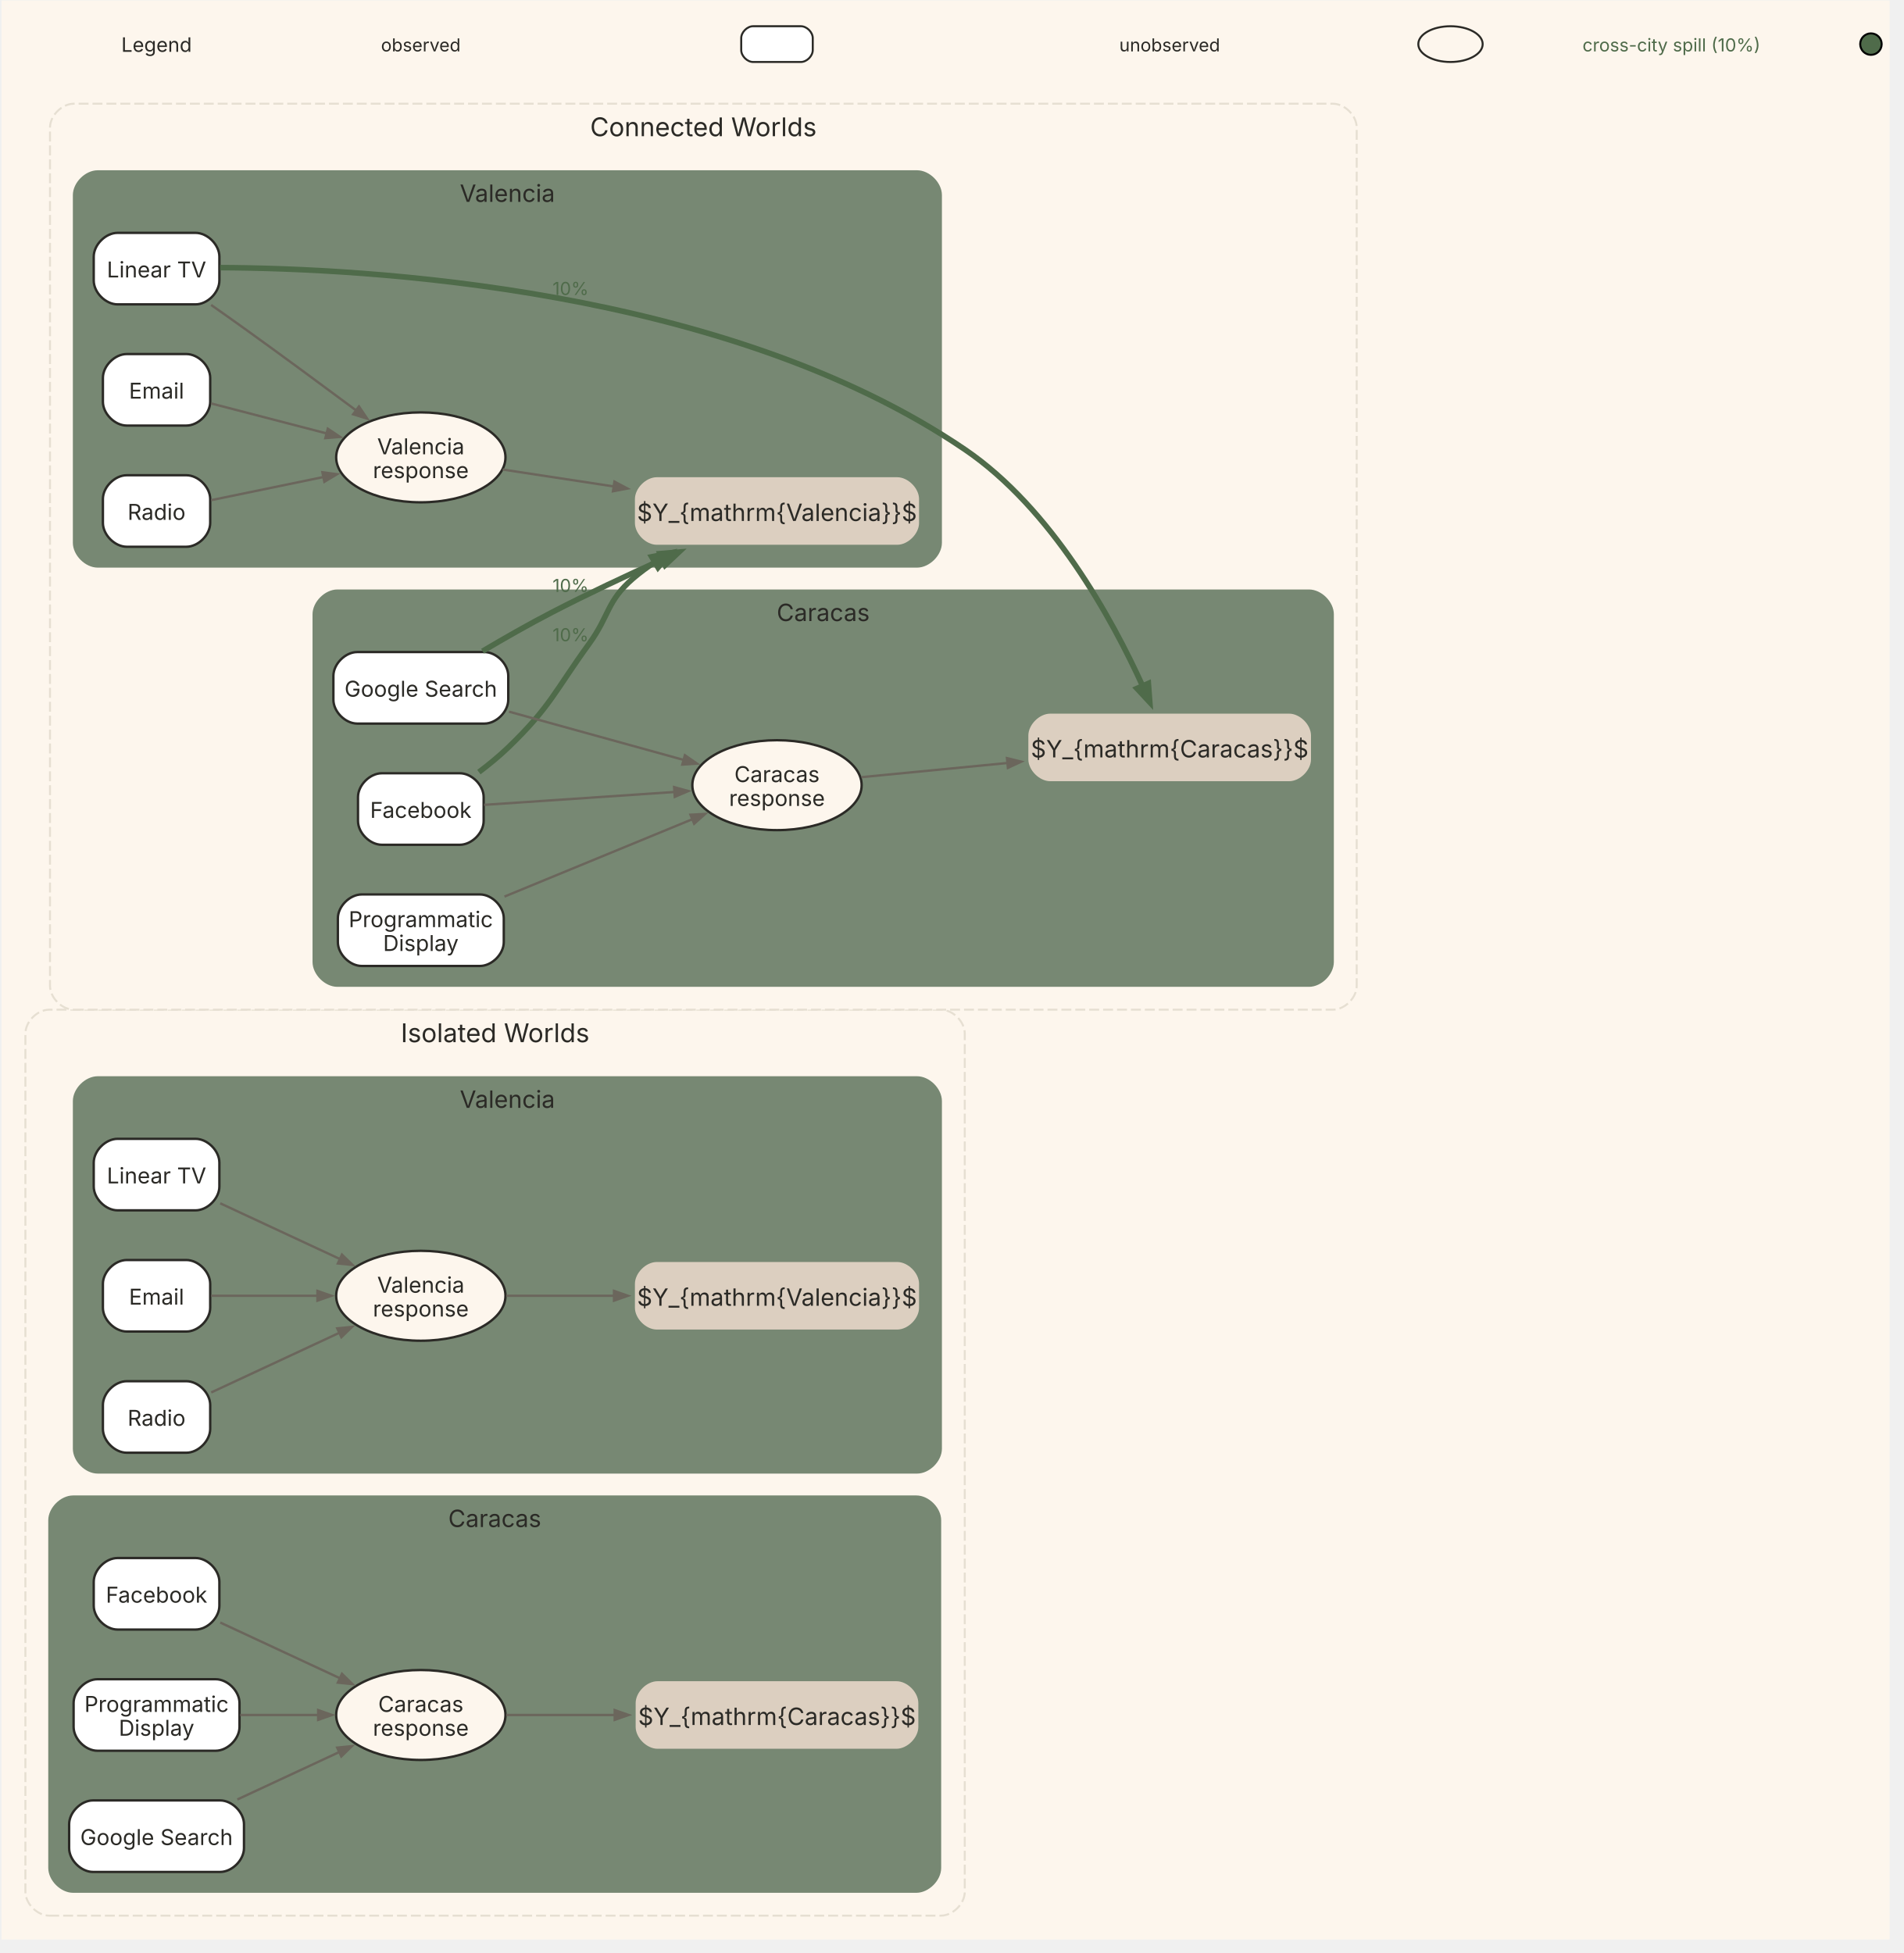
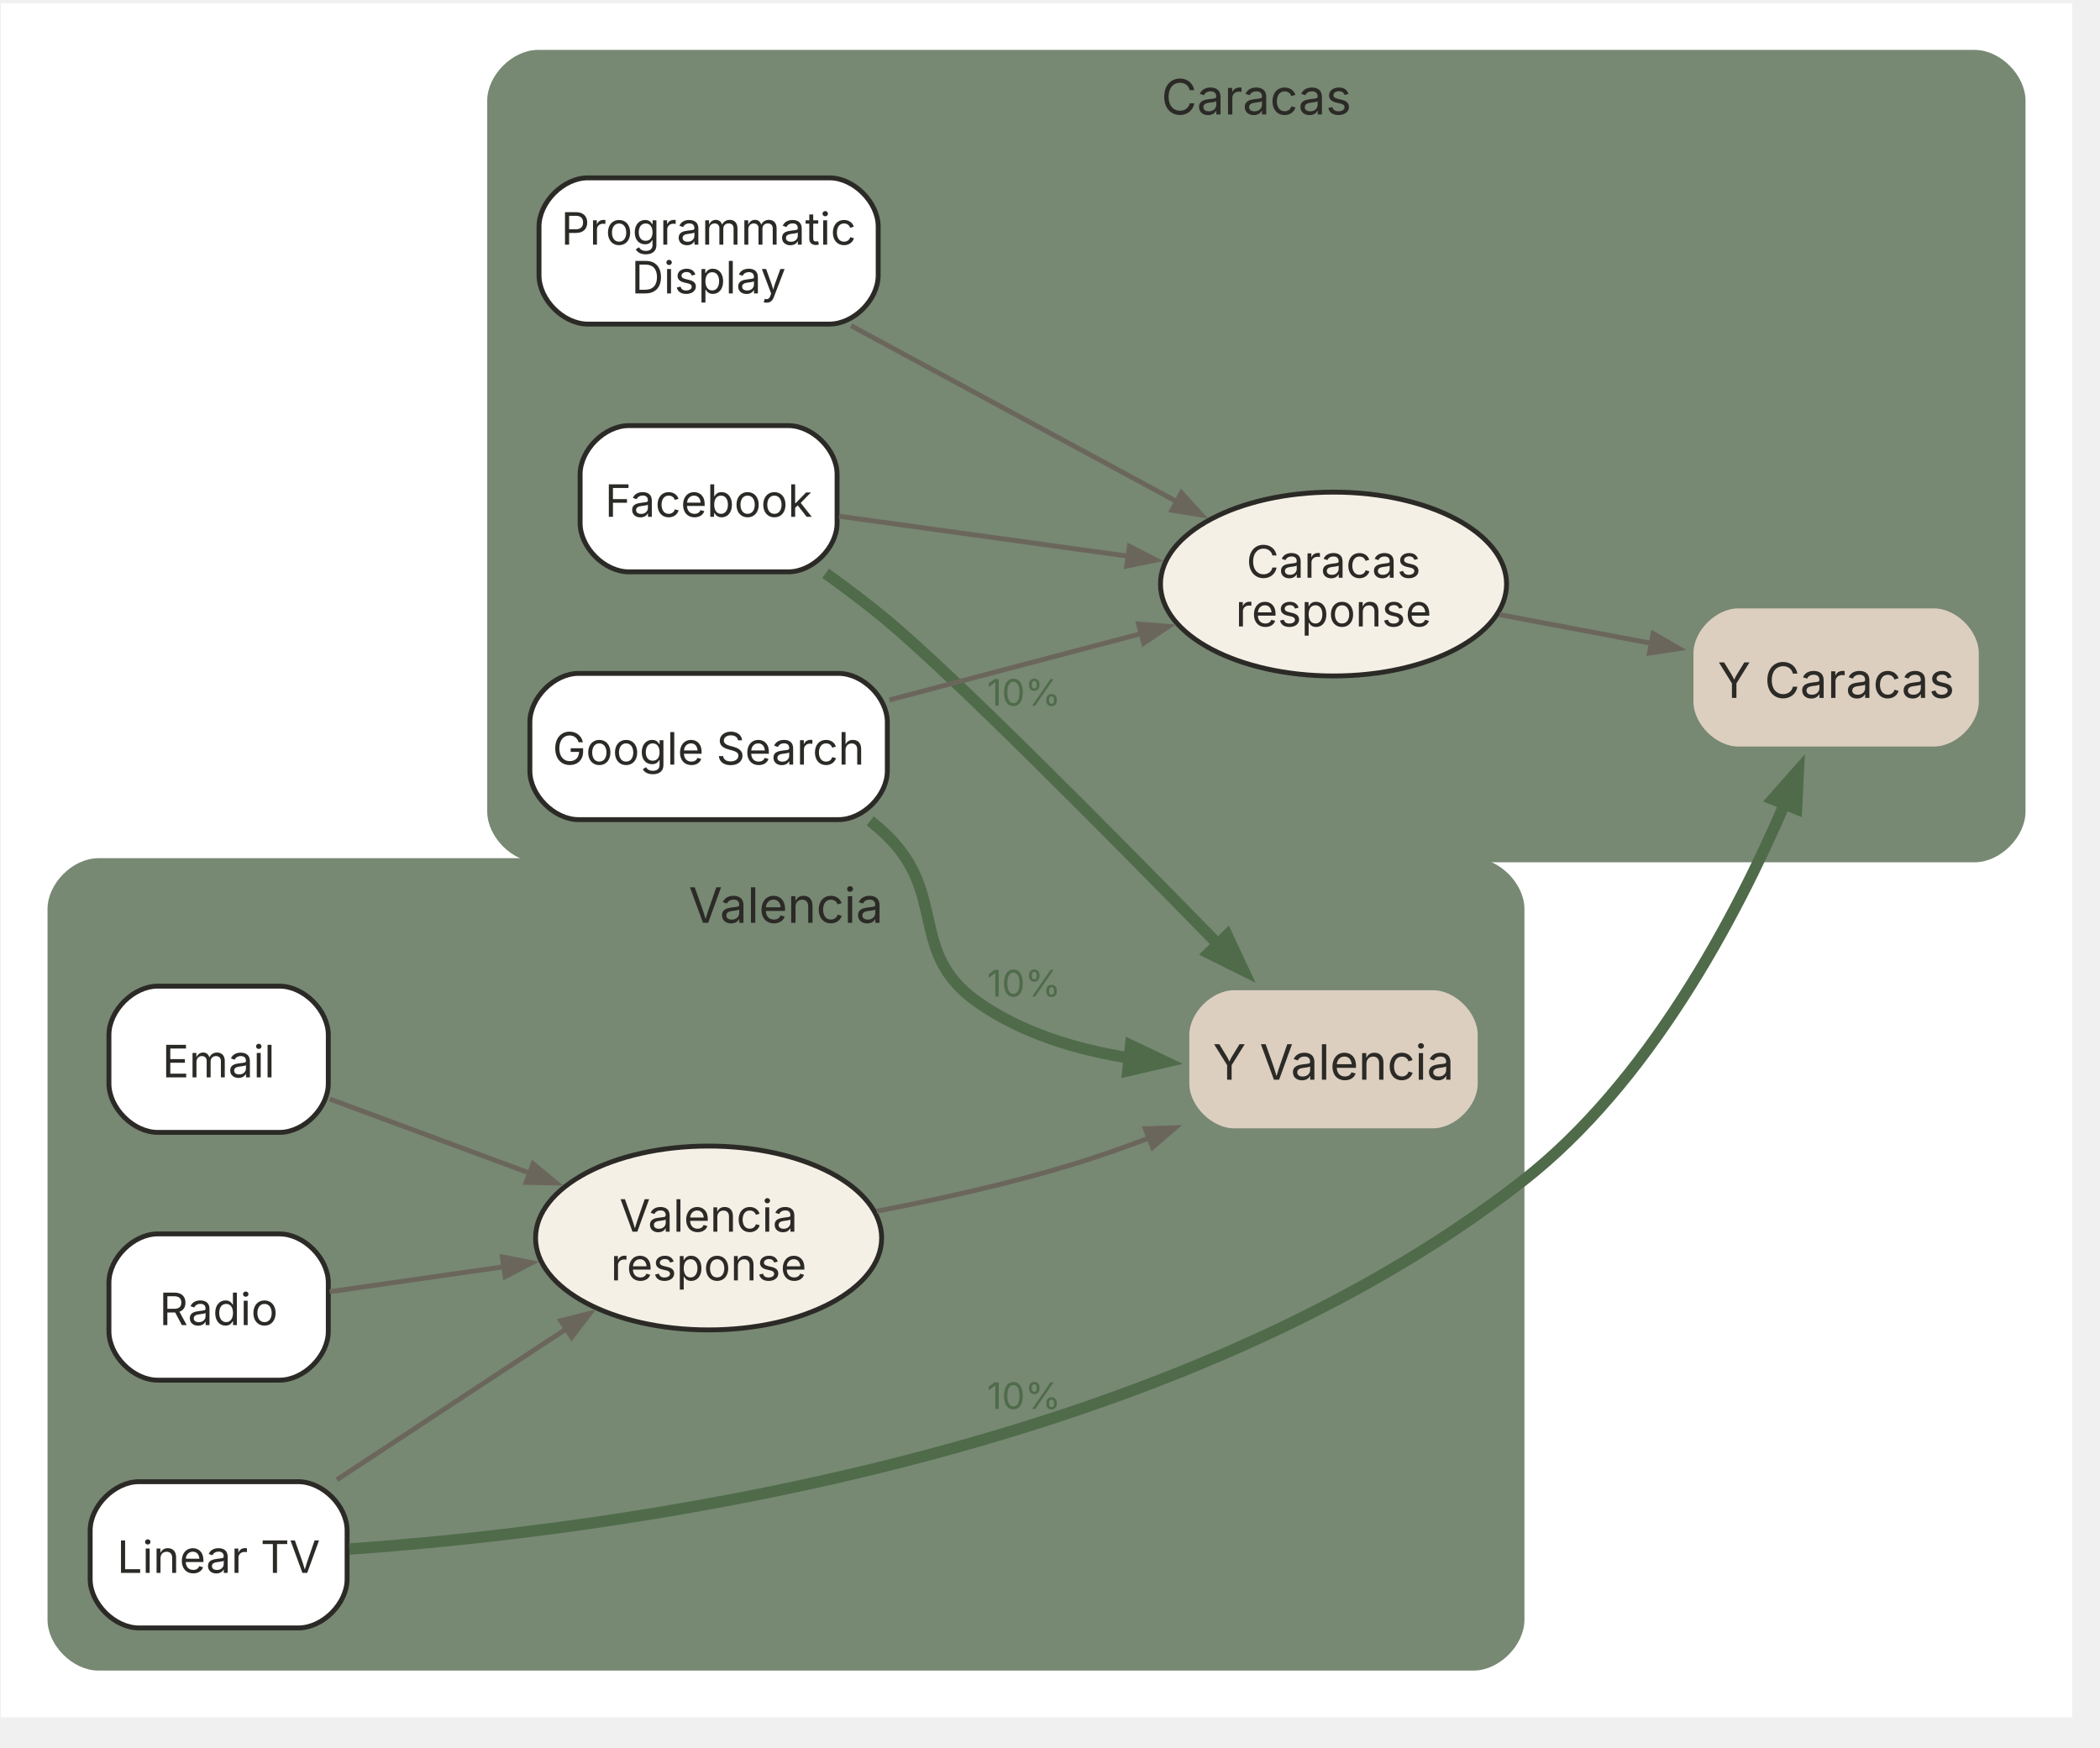
- <svg xmlns="http://www.w3.org/2000/svg" width="965pt" height="990pt" viewBox="7.00 7.00 957.00 983.00">
-   <g id="graph0" class="graph" transform="scale(1 1) rotate(0) translate(11.2 979.2)">
-     <polygon fill="#fdf6ed" stroke="none" points="-4,4 -4,-972 946.2,-972 946.2,4 -4,4" />
+ <svg xmlns="http://www.w3.org/2000/svg" width="524pt" height="436pt" viewBox="7.00 7.00 517.00 429.00">
+   <g id="graph0" class="graph" transform="scale(1 1) rotate(0) translate(11.2 425.2)">
+     <polygon fill="white" stroke="none" points="-4,4 -4,-418 505.96,-418 505.96,4 -4,4" />
    <g id="clust1" class="cluster">
-       <path fill="#fdf6ed" stroke="#e6dfd2" stroke-dasharray="5,2" d="M20,-8C20,-8 468.75,-8 468.75,-8 474.75,-8 480.75,-14 480.75,-20 480.75,-20 480.75,-452 480.75,-452 480.75,-458 474.75,-464 468.75,-464 468.75,-464 20,-464 20,-464 14,-464 8,-458 8,-452 8,-452 8,-20 8,-20 8,-14 14,-8 20,-8" />
-       <text xml:space="preserve" text-anchor="middle" x="244.38" y="-447.65" font-family="Inter" font-size="13.00" fill="#2b2a26">Isolated Worlds</text>
+       <path fill="#778873" stroke="#778873" d="M128.25,-207C128.25,-207 481.96,-207 481.96,-207 487.96,-207 493.96,-213 493.96,-219 493.96,-219 493.96,-394 493.96,-394 493.96,-400 487.96,-406 481.96,-406 481.96,-406 128.25,-406 128.25,-406 122.25,-406 116.25,-400 116.25,-394 116.25,-394 116.25,-219 116.25,-219 116.25,-213 122.25,-207 128.25,-207" />
+       <text xml:space="preserve" text-anchor="middle" x="305.1" y="-390.6" font-family="Inter" font-size="12.00" fill="#2b2a26">Caracas</text>
    </g>
    <g id="clust2" class="cluster">
-       <path fill="#778873" stroke="#778873" d="M32,-20C32,-20 456.38,-20 456.38,-20 462.38,-20 468.38,-26 468.38,-32 468.38,-32 468.38,-207 468.38,-207 468.38,-213 462.38,-219 456.38,-219 456.38,-219 32,-219 32,-219 26,-219 20,-213 20,-207 20,-207 20,-32 20,-32 20,-26 26,-20 32,-20" />
-       <text xml:space="preserve" text-anchor="middle" x="244.19" y="-203.6" font-family="Inter" font-size="12.00" fill="#2b2a26">Caracas</text>
-     </g>
-     <g id="clust3" class="cluster">
-       <path fill="#778873" stroke="#778873" d="M44.38,-231C44.38,-231 456.75,-231 456.75,-231 462.75,-231 468.75,-237 468.75,-243 468.75,-243 468.75,-418 468.75,-418 468.75,-424 462.75,-430 456.75,-430 456.75,-430 44.38,-430 44.38,-430 38.38,-430 32.38,-424 32.38,-418 32.38,-418 32.38,-243 32.38,-243 32.38,-237 38.38,-231 44.38,-231" />
-       <text xml:space="preserve" text-anchor="middle" x="250.56" y="-414.6" font-family="Inter" font-size="12.00" fill="#2b2a26">Valencia</text>
-     </g>
-     <g id="clust4" class="cluster">
-       <path fill="#fdf6ed" stroke="#e6dfd2" stroke-dasharray="5,2" d="M32.38,-464C32.38,-464 666,-464 666,-464 672,-464 678,-470 678,-476 678,-476 678,-908 678,-908 678,-914 672,-920 666,-920 666,-920 32.37,-920 32.37,-920 26.37,-920 20.38,-914 20.38,-908 20.38,-908 20.38,-476 20.38,-476 20.38,-470 26.38,-464 32.38,-464" />
-       <text xml:space="preserve" text-anchor="middle" x="349.19" y="-903.65" font-family="Inter" font-size="13.00" fill="#2b2a26">Connected Worlds</text>
-     </g>
-     <g id="clust5" class="cluster">
-       <path fill="#778873" stroke="#778873" d="M165,-476C165,-476 654,-476 654,-476 660,-476 666,-482 666,-488 666,-488 666,-663 666,-663 666,-669 660,-675 654,-675 654,-675 165,-675 165,-675 159,-675 153,-669 153,-663 153,-663 153,-488 153,-488 153,-482 159,-476 165,-476" />
-       <text xml:space="preserve" text-anchor="middle" x="409.5" y="-659.6" font-family="Inter" font-size="12.00" fill="#2b2a26">Caracas</text>
-     </g>
-     <g id="clust6" class="cluster">
-       <path fill="#778873" stroke="#778873" d="M44.38,-687C44.38,-687 456.75,-687 456.75,-687 462.75,-687 468.75,-693 468.75,-699 468.75,-699 468.75,-874 468.75,-874 468.75,-880 462.75,-886 456.75,-886 456.75,-886 44.38,-886 44.38,-886 38.38,-886 32.38,-880 32.38,-874 32.38,-874 32.38,-699 32.38,-699 32.38,-693 38.38,-687 44.38,-687" />
-       <text xml:space="preserve" text-anchor="middle" x="250.56" y="-870.6" font-family="Inter" font-size="12.00" fill="#2b2a26">Valencia</text>
+       <path fill="#778873" stroke="#778873" d="M20,-8C20,-8 358.6,-8 358.6,-8 364.6,-8 370.6,-14 370.6,-20 370.6,-20 370.6,-195 370.6,-195 370.6,-201 364.6,-207 358.6,-207 358.6,-207 20,-207 20,-207 14,-207 8,-201 8,-195 8,-195 8,-20 8,-20 8,-14 14,-8 20,-8" />
+       <text xml:space="preserve" text-anchor="middle" x="189.3" y="-191.6" font-family="Inter" font-size="12.00" fill="#2b2a26">Valencia</text>
    </g>
    <g id="node1" class="node">
-       <path fill="white" stroke="#2b2a26" stroke-width="1.2" d="M93.62,-188C93.62,-188 54.38,-188 54.38,-188 48.38,-188 42.38,-182 42.38,-176 42.38,-176 42.38,-164 42.38,-164 42.38,-158 48.38,-152 54.38,-152 54.38,-152 93.62,-152 93.62,-152 99.62,-152 105.62,-158 105.62,-164 105.62,-164 105.62,-176 105.62,-176 105.62,-182 99.62,-188 93.62,-188" />
-       <text xml:space="preserve" text-anchor="middle" x="74" y="-165.55" font-family="Inter" font-size="11.00" fill="#2b2a26">Facebook</text>
+       <path fill="white" stroke="#2b2a26" stroke-width="1.2" d="M189.88,-314C189.88,-314 150.62,-314 150.62,-314 144.62,-314 138.62,-308 138.62,-302 138.62,-302 138.62,-290 138.62,-290 138.62,-284 144.62,-278 150.62,-278 150.62,-278 189.88,-278 189.88,-278 195.88,-278 201.88,-284 201.88,-290 201.88,-290 201.88,-302 201.88,-302 201.88,-308 195.88,-314 189.88,-314" />
+       <text xml:space="preserve" text-anchor="middle" x="170.25" y="-291.55" font-family="Inter" font-size="11.00" fill="#2b2a26">Facebook</text>
    </g>
    <g id="node4" class="node">
-       <ellipse fill="#fdf6ed" stroke="#2b2a26" stroke-width="1.2" cx="207" cy="-109" rx="42.6" ry="22.63" />
-       <text xml:space="preserve" text-anchor="middle" x="207" y="-110.55" font-family="Inter" font-size="11.00" fill="#2b2a26">Caracas</text>
-       <text xml:space="preserve" text-anchor="middle" x="207" y="-98.55" font-family="Inter" font-size="11.00" fill="#2b2a26">response</text>
+       <ellipse fill="#f5f0e6" stroke="#2b2a26" stroke-width="1.2" cx="324.1" cy="-275" rx="42.6" ry="22.63" />
+       <text xml:space="preserve" text-anchor="middle" x="324.1" y="-276.55" font-family="Inter" font-size="11.00" fill="#2b2a26">Caracas</text>
+       <text xml:space="preserve" text-anchor="middle" x="324.1" y="-264.55" font-family="Inter" font-size="11.00" fill="#2b2a26">response</text>
    </g>
    <g id="edge1" class="edge">
-       <path fill="none" stroke="#6b665c" stroke-width="1.2" d="M106.05,-155.54C124.13,-147.12 147.12,-136.42 166.49,-127.4" />
-       <polygon fill="#6b665c" stroke="#6b665c" stroke-width="1.2" points="167.31,-129.72 172.62,-124.54 165.24,-125.28 167.31,-129.72" />
+       <path fill="none" stroke="#6b665c" stroke-width="1.2" d="M202.35,-291.7C222.9,-288.86 250.29,-285.07 273.79,-281.82" />
+       <polygon fill="#6b665c" stroke="#6b665c" stroke-width="1.2" points="273.85,-284.28 280.45,-280.9 273.18,-279.43 273.85,-284.28" />
+     </g>
+     <g id="node10" class="node">
+       <path fill="#dccfc0" stroke="#778873" stroke-width="2" d="M348.6,-176C348.6,-176 299.6,-176 299.6,-176 293.6,-176 287.6,-170 287.6,-164 287.6,-164 287.6,-152 287.6,-152 287.6,-146 293.6,-140 299.6,-140 299.6,-140 348.6,-140 348.6,-140 354.6,-140 360.6,-146 360.6,-152 360.6,-152 360.6,-164 360.6,-164 360.6,-170 354.6,-176 348.6,-176" />
+       <text xml:space="preserve" text-anchor="middle" x="324.1" y="-152.97" font-family="Inter" font-size="12.00" fill="#2b2a26">Y Valencia</text>
+     </g>
+     <g id="edge9" class="edge">
+       <path fill="none" stroke="#4f6b4a" stroke-width="2.8" d="M199.07,-277.64C204.24,-273.94 209.5,-269.97 214.25,-266 230.64,-252.33 269.19,-213.43 295.72,-186.26" />
+       <polygon fill="#4f6b4a" stroke="#4f6b4a" stroke-width="2.8" points="297.9,-188.53 301.93,-179.88 293.39,-184.13 297.9,-188.53" />
+       <text xml:space="preserve" text-anchor="middle" x="247.88" y="-245.05" font-family="Inter" font-size="9.00" fill="#4f6b4a"> 10% </text>
    </g>
    <g id="node2" class="node">
-       <path fill="white" stroke="#2b2a26" stroke-width="1.2" d="M106,-66C106,-66 42,-66 42,-66 36,-66 30,-60 30,-54 30,-54 30,-42 30,-42 30,-36 36,-30 42,-30 42,-30 106,-30 106,-30 112,-30 118,-36 118,-42 118,-42 118,-54 118,-54 118,-60 112,-66 106,-66" />
-       <text xml:space="preserve" text-anchor="middle" x="74" y="-43.55" font-family="Inter" font-size="11.00" fill="#2b2a26">Google Search</text>
+       <path fill="white" stroke="#2b2a26" stroke-width="1.2" d="M202.25,-253C202.25,-253 138.25,-253 138.25,-253 132.25,-253 126.25,-247 126.25,-241 126.25,-241 126.25,-229 126.25,-229 126.25,-223 132.25,-217 138.25,-217 138.25,-217 202.25,-217 202.25,-217 208.25,-217 214.25,-223 214.25,-229 214.25,-229 214.25,-241 214.25,-241 214.25,-247 208.25,-253 202.25,-253" />
+       <text xml:space="preserve" text-anchor="middle" x="170.25" y="-230.55" font-family="Inter" font-size="11.00" fill="#2b2a26">Google Search</text>
    </g>
    <g id="edge2" class="edge">
-       <path fill="none" stroke="#6b665c" stroke-width="1.2" d="M114.66,-66.47C130.97,-74.06 149.82,-82.84 166.15,-90.44" />
-       <polygon fill="#6b665c" stroke="#6b665c" stroke-width="1.2" points="164.91,-92.57 172.29,-93.3 166.98,-88.13 164.91,-92.57" />
+       <path fill="none" stroke="#6b665c" stroke-width="1.2" d="M214.77,-246.46C234.16,-251.57 257.02,-257.59 276.73,-262.79" />
+       <polygon fill="#6b665c" stroke="#6b665c" stroke-width="1.2" points="276.11,-265.15 283.5,-264.57 277.36,-260.42 276.11,-265.15" />
+     </g>
+     <g id="edge10" class="edge">
+       <path fill="none" stroke="#4f6b4a" stroke-width="2.8" d="M210.05,-216.69C211.52,-215.52 212.93,-214.29 214.25,-213 228.96,-198.61 219.49,-184.2 236.25,-172.25 247.17,-164.47 260.81,-160.35 274.02,-158.29" />
+       <polygon fill="#4f6b4a" stroke="#4f6b4a" stroke-width="2.8" points="274.16,-161.44 282.76,-157.33 273.47,-155.18 274.16,-161.44" />
+       <text xml:space="preserve" text-anchor="middle" x="247.88" y="-173.45" font-family="Inter" font-size="9.00" fill="#4f6b4a"> 10% </text>
    </g>
    <g id="node3" class="node">
-       <path fill="white" stroke="#2b2a26" stroke-width="1.2" d="M103.75,-127C103.75,-127 44.25,-127 44.25,-127 38.25,-127 32.25,-121 32.25,-115 32.25,-115 32.25,-103 32.25,-103 32.25,-97 38.25,-91 44.25,-91 44.25,-91 103.75,-91 103.75,-91 109.75,-91 115.75,-97 115.75,-103 115.75,-103 115.75,-115 115.75,-115 115.75,-121 109.75,-127 103.75,-127" />
-       <text xml:space="preserve" text-anchor="middle" x="74" y="-110.55" font-family="Inter" font-size="11.00" fill="#2b2a26">Programmatic</text>
-       <text xml:space="preserve" text-anchor="middle" x="74" y="-98.55" font-family="Inter" font-size="11.00" fill="#2b2a26">Display</text>
+       <path fill="white" stroke="#2b2a26" stroke-width="1.2" d="M200,-375C200,-375 140.5,-375 140.5,-375 134.5,-375 128.5,-369 128.5,-363 128.5,-363 128.5,-351 128.5,-351 128.5,-345 134.5,-339 140.5,-339 140.5,-339 200,-339 200,-339 206,-339 212,-345 212,-351 212,-351 212,-363 212,-363 212,-369 206,-375 200,-375" />
+       <text xml:space="preserve" text-anchor="middle" x="170.25" y="-358.55" font-family="Inter" font-size="11.00" fill="#2b2a26">Programmatic</text>
+       <text xml:space="preserve" text-anchor="middle" x="170.25" y="-346.55" font-family="Inter" font-size="11.00" fill="#2b2a26">Display</text>
    </g>
    <g id="edge3" class="edge">
-       <path fill="none" stroke="#6b665c" stroke-width="1.2" d="M116.09,-109C128.65,-109 142.6,-109 155.7,-109" />
-       <polygon fill="#6b665c" stroke="#6b665c" stroke-width="1.2" points="155.34,-111.45 162.34,-109 155.34,-106.55 155.34,-111.45" />
+       <path fill="none" stroke="#6b665c" stroke-width="1.2" d="M205.33,-338.6C229.16,-325.73 260.98,-308.54 285.55,-295.28" />
+       <polygon fill="#6b665c" stroke="#6b665c" stroke-width="1.2" points="286.65,-297.47 291.65,-291.99 284.32,-293.16 286.65,-297.47" />
    </g>
    <g id="node5" class="node">
-       <path fill="#dccfc0" stroke="#778873" stroke-width="2" d="M446.38,-127C446.38,-127 326.12,-127 326.12,-127 320.12,-127 314.12,-121 314.12,-115 314.12,-115 314.12,-103 314.12,-103 314.12,-97 320.12,-91 326.12,-91 326.12,-91 446.38,-91 446.38,-91 452.38,-91 458.38,-97 458.38,-103 458.38,-103 458.38,-115 458.38,-115 458.38,-121 452.38,-127 446.38,-127" />
-       <text xml:space="preserve" text-anchor="middle" x="386.25" y="-103.97" font-family="Inter" font-size="12.00" fill="#2b2a26">$Y_{mathrm{Caracas}}$</text>
+       <path fill="#dccfc0" stroke="#778873" stroke-width="2" d="M471.96,-270C471.96,-270 423.71,-270 423.71,-270 417.71,-270 411.71,-264 411.71,-258 411.71,-258 411.71,-246 411.71,-246 411.71,-240 417.71,-234 423.71,-234 423.71,-234 471.96,-234 471.96,-234 477.96,-234 483.96,-240 483.96,-246 483.96,-246 483.96,-258 483.96,-258 483.96,-264 477.96,-270 471.96,-270" />
+       <text xml:space="preserve" text-anchor="middle" x="447.83" y="-246.97" font-family="Inter" font-size="12.00" fill="#2b2a26">Y Caracas</text>
    </g>
    <g id="edge4" class="edge">
-       <path fill="none" stroke="#6b665c" stroke-width="1.2" d="M250.01,-109C266.43,-109 285.84,-109 304.75,-109" />
-       <polygon fill="#6b665c" stroke="#6b665c" stroke-width="1.2" points="304.58,-111.45 311.58,-109 304.58,-106.55 304.58,-111.45" />
+       <path fill="none" stroke="#6b665c" stroke-width="1.2" d="M364.96,-267.47C377.02,-265.19 390.33,-262.68 402.65,-260.35" />
+       <polygon fill="#6b665c" stroke="#6b665c" stroke-width="1.2" points="402.78,-262.82 409.21,-259.11 401.88,-258 402.78,-262.82" />
    </g>
    <g id="node6" class="node">
-       <path fill="white" stroke="#2b2a26" stroke-width="1.2" d="M93.62,-399C93.62,-399 54.38,-399 54.38,-399 48.38,-399 42.38,-393 42.38,-387 42.38,-387 42.38,-375 42.38,-375 42.38,-369 48.38,-363 54.38,-363 54.38,-363 93.62,-363 93.62,-363 99.62,-363 105.62,-369 105.62,-375 105.62,-375 105.62,-387 105.62,-387 105.62,-393 99.62,-399 93.62,-399" />
-       <text xml:space="preserve" text-anchor="middle" x="74" y="-376.55" font-family="Inter" font-size="11.00" fill="#2b2a26">Linear TV</text>
+       <path fill="white" stroke="#2b2a26" stroke-width="1.2" d="M69.25,-54C69.25,-54 30,-54 30,-54 24,-54 18,-48 18,-42 18,-42 18,-30 18,-30 18,-24 24,-18 30,-18 30,-18 69.25,-18 69.25,-18 75.25,-18 81.25,-24 81.25,-30 81.25,-30 81.25,-42 81.25,-42 81.25,-48 75.25,-54 69.25,-54" />
+       <text xml:space="preserve" text-anchor="middle" x="49.62" y="-31.55" font-family="Inter" font-size="11.00" fill="#2b2a26">Linear TV</text>
+     </g>
+     <g id="edge11" class="edge">
+       <path fill="none" stroke="#4f6b4a" stroke-width="2.8" d="M81.8,-37.42C143.28,-41.7 281.9,-58.92 370.6,-128 401.72,-152.24 423.23,-193.02 435.28,-221.16" />
+       <polygon fill="#4f6b4a" stroke="#4f6b4a" stroke-width="2.8" points="432.24,-222.03 438.55,-229.17 438.07,-219.65 432.24,-222.03" />
+       <text xml:space="preserve" text-anchor="middle" x="247.88" y="-71.9" font-family="Inter" font-size="9.00" fill="#4f6b4a"> 10% </text>
    </g>
    <g id="node9" class="node">
-       <ellipse fill="#fdf6ed" stroke="#2b2a26" stroke-width="1.2" cx="207" cy="-320" rx="42.6" ry="22.63" />
-       <text xml:space="preserve" text-anchor="middle" x="207" y="-321.55" font-family="Inter" font-size="11.00" fill="#2b2a26">Valencia</text>
-       <text xml:space="preserve" text-anchor="middle" x="207" y="-309.55" font-family="Inter" font-size="11.00" fill="#2b2a26">response</text>
+       <ellipse fill="#f5f0e6" stroke="#2b2a26" stroke-width="1.2" cx="170.25" cy="-114" rx="42.6" ry="22.63" />
+       <text xml:space="preserve" text-anchor="middle" x="170.25" y="-115.55" font-family="Inter" font-size="11.00" fill="#2b2a26">Valencia</text>
+       <text xml:space="preserve" text-anchor="middle" x="170.25" y="-103.55" font-family="Inter" font-size="11.00" fill="#2b2a26">response</text>
    </g>
    <g id="edge5" class="edge">
-       <path fill="none" stroke="#6b665c" stroke-width="1.2" d="M106.05,-366.54C124.13,-358.12 147.12,-347.42 166.49,-338.4" />
-       <polygon fill="#6b665c" stroke="#6b665c" stroke-width="1.2" points="167.31,-340.72 172.62,-335.54 165.24,-336.28 167.31,-340.72" />
+       <path fill="none" stroke="#6b665c" stroke-width="1.2" d="M78.74,-54.48C95.79,-65.7 117.66,-80.08 135.63,-91.9" />
+       <polygon fill="#6b665c" stroke="#6b665c" stroke-width="1.2" points="133.85,-93.65 141.04,-95.45 136.54,-89.56 133.85,-93.65" />
    </g>
    <g id="node7" class="node">
-       <path fill="white" stroke="#2b2a26" stroke-width="1.2" d="M89,-277C89,-277 59,-277 59,-277 53,-277 47,-271 47,-265 47,-265 47,-253 47,-253 47,-247 53,-241 59,-241 59,-241 89,-241 89,-241 95,-241 101,-247 101,-253 101,-253 101,-265 101,-265 101,-271 95,-277 89,-277" />
-       <text xml:space="preserve" text-anchor="middle" x="74" y="-254.55" font-family="Inter" font-size="11.00" fill="#2b2a26">Radio</text>
+       <path fill="white" stroke="#2b2a26" stroke-width="1.2" d="M64.62,-115C64.62,-115 34.62,-115 34.62,-115 28.63,-115 22.62,-109 22.62,-103 22.62,-103 22.62,-91 22.62,-91 22.62,-85 28.62,-79 34.62,-79 34.62,-79 64.62,-79 64.62,-79 70.62,-79 76.62,-85 76.62,-91 76.62,-91 76.62,-103 76.62,-103 76.62,-109 70.62,-115 64.62,-115" />
+       <text xml:space="preserve" text-anchor="middle" x="49.62" y="-92.55" font-family="Inter" font-size="11.00" fill="#2b2a26">Radio</text>
    </g>
    <g id="edge6" class="edge">
-       <path fill="none" stroke="#6b665c" stroke-width="1.2" d="M101.51,-271.34C120.07,-279.99 145.2,-291.69 166.17,-301.45" />
-       <polygon fill="#6b665c" stroke="#6b665c" stroke-width="1.2" points="164.95,-303.59 172.33,-304.32 167.02,-299.14 164.95,-303.59" />
+       <path fill="none" stroke="#6b665c" stroke-width="1.2" d="M76.95,-100.77C89.62,-102.59 105.23,-104.83 119.98,-106.94" />
+       <polygon fill="#6b665c" stroke="#6b665c" stroke-width="1.2" points="119.47,-109.34 126.75,-107.91 120.17,-104.49 119.47,-109.34" />
    </g>
    <g id="node8" class="node">
-       <path fill="white" stroke="#2b2a26" stroke-width="1.2" d="M89,-338C89,-338 59,-338 59,-338 53,-338 47,-332 47,-326 47,-326 47,-314 47,-314 47,-308 53,-302 59,-302 59,-302 89,-302 89,-302 95,-302 101,-308 101,-314 101,-314 101,-326 101,-326 101,-332 95,-338 89,-338" />
-       <text xml:space="preserve" text-anchor="middle" x="74" y="-315.55" font-family="Inter" font-size="11.00" fill="#2b2a26">Email</text>
+       <path fill="white" stroke="#2b2a26" stroke-width="1.2" d="M64.62,-176C64.62,-176 34.62,-176 34.62,-176 28.63,-176 22.62,-170 22.62,-164 22.62,-164 22.62,-152 22.62,-152 22.62,-146 28.62,-140 34.62,-140 34.62,-140 64.62,-140 64.62,-140 70.62,-140 76.62,-146 76.62,-152 76.62,-152 76.62,-164 76.62,-164 76.62,-170 70.62,-176 64.62,-176" />
+       <text xml:space="preserve" text-anchor="middle" x="49.62" y="-153.55" font-family="Inter" font-size="11.00" fill="#2b2a26">Email</text>
    </g>
    <g id="edge7" class="edge">
-       <path fill="none" stroke="#6b665c" stroke-width="1.2" d="M101.51,-320C116.87,-320 136.72,-320 154.98,-320" />
-       <polygon fill="#6b665c" stroke="#6b665c" stroke-width="1.2" points="154.98,-322.45 161.98,-320 154.98,-317.55 154.98,-322.45" />
-     </g>
-     <g id="node10" class="node">
-       <path fill="#dccfc0" stroke="#778873" stroke-width="2" d="M446.75,-338C446.75,-338 325.75,-338 325.75,-338 319.75,-338 313.75,-332 313.75,-326 313.75,-326 313.75,-314 313.75,-314 313.75,-308 319.75,-302 325.75,-302 325.75,-302 446.75,-302 446.75,-302 452.75,-302 458.75,-308 458.75,-314 458.75,-314 458.75,-326 458.75,-326 458.75,-332 452.75,-338 446.75,-338" />
-       <text xml:space="preserve" text-anchor="middle" x="386.25" y="-314.98" font-family="Inter" font-size="12.00" fill="#2b2a26">$Y_{mathrm{Valencia}}$</text>
+       <path fill="none" stroke="#6b665c" stroke-width="1.2" d="M76.95,-148.23C91.5,-142.84 109.93,-136 126.49,-129.86" />
+       <polygon fill="#6b665c" stroke="#6b665c" stroke-width="1.2" points="127.03,-132.27 132.74,-127.54 125.32,-127.68 127.03,-132.27" />
    </g>
    <g id="edge8" class="edge">
-       <path fill="none" stroke="#6b665c" stroke-width="1.2" d="M250.01,-320C266.34,-320 285.63,-320 304.44,-320" />
-       <polygon fill="#6b665c" stroke="#6b665c" stroke-width="1.2" points="304.23,-322.45 311.23,-320 304.23,-317.55 304.23,-322.45" />
-     </g>
-     <g id="node11" class="node">
-       <path fill="white" stroke="#2b2a26" stroke-width="1.2" d="M226.62,-583C226.62,-583 187.38,-583 187.38,-583 181.38,-583 175.38,-577 175.38,-571 175.38,-571 175.38,-559 175.38,-559 175.38,-553 181.38,-547 187.38,-547 187.38,-547 226.62,-547 226.62,-547 232.62,-547 238.62,-553 238.62,-559 238.62,-559 238.62,-571 238.62,-571 238.62,-577 232.62,-583 226.62,-583" />
-       <text xml:space="preserve" text-anchor="middle" x="207" y="-560.55" font-family="Inter" font-size="11.00" fill="#2b2a26">Facebook</text>
-     </g>
-     <g id="node14" class="node">
-       <ellipse fill="#fdf6ed" stroke="#2b2a26" stroke-width="1.2" cx="386.25" cy="-577" rx="42.6" ry="22.63" />
-       <text xml:space="preserve" text-anchor="middle" x="386.25" y="-578.55" font-family="Inter" font-size="11.00" fill="#2b2a26">Caracas</text>
-       <text xml:space="preserve" text-anchor="middle" x="386.25" y="-566.55" font-family="Inter" font-size="11.00" fill="#2b2a26">response</text>
-     </g>
-     <g id="edge9" class="edge">
-       <path fill="none" stroke="#6b665c" stroke-width="1.2" d="M238.87,-567.09C265.35,-568.88 304,-571.5 334.94,-573.59" />
-       <polygon fill="#6b665c" stroke="#6b665c" stroke-width="1.2" points="334.48,-576.02 341.63,-574.05 334.81,-571.13 334.48,-576.02" />
-     </g>
-     <g id="node20" class="node">
-       <path fill="#dccfc0" stroke="#778873" stroke-width="2" d="M446.75,-733C446.75,-733 325.75,-733 325.75,-733 319.75,-733 313.75,-727 313.75,-721 313.75,-721 313.75,-709 313.75,-709 313.75,-703 319.75,-697 325.75,-697 325.75,-697 446.75,-697 446.75,-697 452.75,-697 458.75,-703 458.75,-709 458.75,-709 458.75,-721 458.75,-721 458.75,-727 452.75,-733 446.75,-733" />
-       <text xml:space="preserve" text-anchor="middle" x="386.25" y="-709.98" font-family="Inter" font-size="12.00" fill="#2b2a26">$Y_{mathrm{Valencia}}$</text>
-     </g>
-     <g id="edge17" class="edge">
-       <path fill="none" stroke="#4f6b4a" stroke-width="2.8" d="M236.22,-583.58C241.35,-587.44 246.49,-591.66 251,-596 272.21,-616.43 274.47,-624.4 291.75,-648.25 302.04,-662.45 300.47,-669.55 313.75,-681 317.19,-683.96 320.92,-686.73 324.83,-689.29" />
-       <polygon fill="#4f6b4a" stroke="#4f6b4a" stroke-width="2.8" points="323.17,-691.97 332.52,-693.85 326.38,-686.55 323.17,-691.97" />
-       <text xml:space="preserve" text-anchor="middle" x="282.38" y="-649.45" font-family="Inter" font-size="9.00" fill="#4f6b4a">10%</text>
-     </g>
-     <g id="node12" class="node">
-       <path fill="white" stroke="#2b2a26" stroke-width="1.2" d="M239,-644C239,-644 175,-644 175,-644 169,-644 163,-638 163,-632 163,-632 163,-620 163,-620 163,-614 169,-608 175,-608 175,-608 239,-608 239,-608 245,-608 251,-614 251,-620 251,-620 251,-632 251,-632 251,-638 245,-644 239,-644" />
-       <text xml:space="preserve" text-anchor="middle" x="207" y="-621.55" font-family="Inter" font-size="11.00" fill="#2b2a26">Google Search</text>
-     </g>
-     <g id="edge10" class="edge">
-       <path fill="none" stroke="#6b665c" stroke-width="1.2" d="M251.36,-614.01C278.11,-606.62 312.38,-597.14 339.55,-589.63" />
-       <polygon fill="#6b665c" stroke="#6b665c" stroke-width="1.2" points="339.9,-592.08 345.99,-587.85 338.59,-587.36 339.9,-592.08" />
-     </g>
-     <g id="edge18" class="edge">
-       <path fill="none" stroke="#4f6b4a" stroke-width="2.8" d="M238.06,-644.44C248.93,-650.88 261.39,-657.99 273,-664 290.92,-673.28 310.87,-682.64 328.92,-690.77" />
-       <polygon fill="#4f6b4a" stroke="#4f6b4a" stroke-width="2.8" points="327.4,-693.54 336.9,-694.32 329.96,-687.78 327.4,-693.54" />
-       <text xml:space="preserve" text-anchor="middle" x="282.38" y="-674.25" font-family="Inter" font-size="9.00" fill="#4f6b4a">10%</text>
-     </g>
-     <g id="node13" class="node">
-       <path fill="white" stroke="#2b2a26" stroke-width="1.2" d="M236.75,-522C236.75,-522 177.25,-522 177.25,-522 171.25,-522 165.25,-516 165.25,-510 165.25,-510 165.25,-498 165.25,-498 165.25,-492 171.25,-486 177.25,-486 177.25,-486 236.75,-486 236.75,-486 242.75,-486 248.75,-492 248.75,-498 248.75,-498 248.75,-510 248.75,-510 248.75,-516 242.75,-522 236.75,-522" />
-       <text xml:space="preserve" text-anchor="middle" x="207" y="-505.55" font-family="Inter" font-size="11.00" fill="#2b2a26">Programmatic</text>
-       <text xml:space="preserve" text-anchor="middle" x="207" y="-493.55" font-family="Inter" font-size="11.00" fill="#2b2a26">Display</text>
-     </g>
-     <g id="edge11" class="edge">
-       <path fill="none" stroke="#6b665c" stroke-width="1.2" d="M249.11,-520.93C277.62,-532.67 315.45,-548.25 343.99,-560.01" />
-       <polygon fill="#6b665c" stroke="#6b665c" stroke-width="1.2" points="342.7,-562.12 350.1,-562.52 344.56,-557.59 342.7,-562.12" />
-     </g>
-     <g id="node15" class="node">
-       <path fill="#dccfc0" stroke="#778873" stroke-width="2" d="M644,-614C644,-614 523.75,-614 523.75,-614 517.75,-614 511.75,-608 511.75,-602 511.75,-602 511.75,-590 511.75,-590 511.75,-584 517.75,-578 523.75,-578 523.75,-578 644,-578 644,-578 650,-578 656,-584 656,-590 656,-590 656,-602 656,-602 656,-608 650,-614 644,-614" />
-       <text xml:space="preserve" text-anchor="middle" x="583.88" y="-590.98" font-family="Inter" font-size="12.00" fill="#2b2a26">$Y_{mathrm{Caracas}}$</text>
-     </g>
-     <g id="edge12" class="edge">
-       <path fill="none" stroke="#6b665c" stroke-width="1.2" d="M428.74,-581.03C450.2,-583.11 477.15,-585.73 502.49,-588.19" />
-       <polygon fill="#6b665c" stroke="#6b665c" stroke-width="1.2" points="502,-590.61 509.2,-588.84 502.47,-585.73 502,-590.61" />
-     </g>
-     <g id="node16" class="node">
-       <path fill="white" stroke="#2b2a26" stroke-width="1.2" d="M93.62,-855C93.62,-855 54.38,-855 54.38,-855 48.38,-855 42.38,-849 42.38,-843 42.38,-843 42.38,-831 42.38,-831 42.38,-825 48.38,-819 54.38,-819 54.38,-819 93.62,-819 93.62,-819 99.62,-819 105.62,-825 105.62,-831 105.62,-831 105.62,-843 105.62,-843 105.62,-849 99.62,-855 93.62,-855" />
-       <text xml:space="preserve" text-anchor="middle" x="74" y="-832.55" font-family="Inter" font-size="11.00" fill="#2b2a26">Linear TV</text>
-     </g>
-     <g id="edge19" class="edge">
-       <path fill="none" stroke="#4f6b4a" stroke-width="2.8" d="M105.98,-837.5C178.14,-837.19 360.43,-827.76 480.75,-746 524.5,-716.27 554.79,-661.03 570.45,-626.52" />
-       <polygon fill="#4f6b4a" stroke="#4f6b4a" stroke-width="2.8" points="573.15,-628.22 573.87,-618.71 567.38,-625.69 573.15,-628.22" />
-       <text xml:space="preserve" text-anchor="middle" x="282.38" y="-823.74" font-family="Inter" font-size="9.00" fill="#4f6b4a">10%</text>
-     </g>
-     <g id="node19" class="node">
-       <ellipse fill="#fdf6ed" stroke="#2b2a26" stroke-width="1.2" cx="207" cy="-742" rx="42.6" ry="22.63" />
-       <text xml:space="preserve" text-anchor="middle" x="207" y="-743.55" font-family="Inter" font-size="11.00" fill="#2b2a26">Valencia</text>
-       <text xml:space="preserve" text-anchor="middle" x="207" y="-731.55" font-family="Inter" font-size="11.00" fill="#2b2a26">response</text>
-     </g>
-     <g id="edge13" class="edge">
-       <path fill="none" stroke="#6b665c" stroke-width="1.2" d="M101.46,-818.71C106.95,-814.87 112.68,-810.82 118,-807 136.9,-793.43 157.86,-777.96 174.59,-765.52" />
-       <polygon fill="#6b665c" stroke="#6b665c" stroke-width="1.2" points="175.87,-767.62 180.02,-761.48 172.94,-763.69 175.87,-767.62" />
-     </g>
-     <g id="node17" class="node">
-       <path fill="white" stroke="#2b2a26" stroke-width="1.2" d="M89,-733C89,-733 59,-733 59,-733 53,-733 47,-727 47,-721 47,-721 47,-709 47,-709 47,-703 53,-697 59,-697 59,-697 89,-697 89,-697 95,-697 101,-703 101,-709 101,-709 101,-721 101,-721 101,-727 95,-733 89,-733" />
-       <text xml:space="preserve" text-anchor="middle" x="74" y="-710.55" font-family="Inter" font-size="11.00" fill="#2b2a26">Radio</text>
-     </g>
-     <g id="edge14" class="edge">
-       <path fill="none" stroke="#6b665c" stroke-width="1.2" d="M101.51,-720.46C117.72,-723.8 138.93,-728.18 158.01,-732.11" />
-       <polygon fill="#6b665c" stroke="#6b665c" stroke-width="1.2" points="157.47,-734.5 164.82,-733.51 158.46,-729.7 157.47,-734.5" />
-     </g>
-     <g id="node18" class="node">
-       <path fill="white" stroke="#2b2a26" stroke-width="1.2" d="M89,-794C89,-794 59,-794 59,-794 53,-794 47,-788 47,-782 47,-782 47,-770 47,-770 47,-764 53,-758 59,-758 59,-758 89,-758 89,-758 95,-758 101,-764 101,-770 101,-770 101,-782 101,-782 101,-788 95,-794 89,-794" />
-       <text xml:space="preserve" text-anchor="middle" x="74" y="-771.55" font-family="Inter" font-size="11.00" fill="#2b2a26">Email</text>
-     </g>
-     <g id="edge15" class="edge">
-       <path fill="none" stroke="#6b665c" stroke-width="1.2" d="M101.51,-769.12C118.18,-764.79 140.15,-759.09 159.64,-754.03" />
-       <polygon fill="#6b665c" stroke="#6b665c" stroke-width="1.2" points="160.19,-756.42 166.35,-752.29 158.96,-751.68 160.19,-756.42" />
-     </g>
-     <g id="edge16" class="edge">
-       <path fill="none" stroke="#6b665c" stroke-width="1.2" d="M248.22,-735.87C264.86,-733.34 284.78,-730.3 304.21,-727.34" />
-       <polygon fill="#6b665c" stroke="#6b665c" stroke-width="1.2" points="304.45,-729.79 311,-726.31 303.71,-724.94 304.45,-729.79" />
-     </g>
-     <g id="node21" class="node">
-       <text xml:space="preserve" text-anchor="middle" x="74" y="-946.12" font-family="Inter" font-size="10.00" fill="#2b2a26">Legend</text>
-     </g>
-     <g id="node22" class="node">
-       <text xml:space="preserve" text-anchor="middle" x="207" y="-946.33" font-family="Inter" font-size="9.00" fill="#2b2a26">observed</text>
-     </g>
-     <g id="node23" class="node">
-       <path fill="white" stroke="#2b2a26" d="M398.25,-959C398.25,-959 374.25,-959 374.25,-959 371.25,-959 368.25,-956 368.25,-953 368.25,-953 368.25,-947 368.25,-947 368.25,-944 371.25,-941 374.25,-941 374.25,-941 398.25,-941 398.25,-941 401.25,-941 404.25,-944 404.25,-947 404.25,-947 404.25,-953 404.25,-953 404.25,-956 401.25,-959 398.25,-959" />
-     </g>
-     <g id="node24" class="node">
-       <text xml:space="preserve" text-anchor="middle" x="583.88" y="-946.33" font-family="Inter" font-size="9.00" fill="#2b2a26">unobserved</text>
-     </g>
-     <g id="node25" class="node">
-       <ellipse fill="#fdf6ed" stroke="#2b2a26" cx="725.2" cy="-950" rx="16.2" ry="9" />
-     </g>
-     <g id="node26" class="node">
-       <text xml:space="preserve" text-anchor="middle" x="836.4" y="-946.33" font-family="Inter" font-size="9.00" fill="#4f6b4a">cross-city spill (10%)</text>
-     </g>
-     <g id="node27" class="node">
-       <ellipse fill="#4f6b4a" stroke="black" cx="936.8" cy="-950" rx="5.4" ry="5.4" />
+       <path fill="none" stroke="#6b665c" stroke-width="1.2" d="M211.62,-120.59C226.79,-123.5 244.09,-127.32 259.5,-132 265.84,-133.92 272.42,-136.24 278.85,-138.68" />
+       <polygon fill="#6b665c" stroke="#6b665c" stroke-width="1.2" points="277.76,-140.89 285.17,-141.16 279.55,-136.33 277.76,-140.89" />
    </g>
  </g>
</svg>
